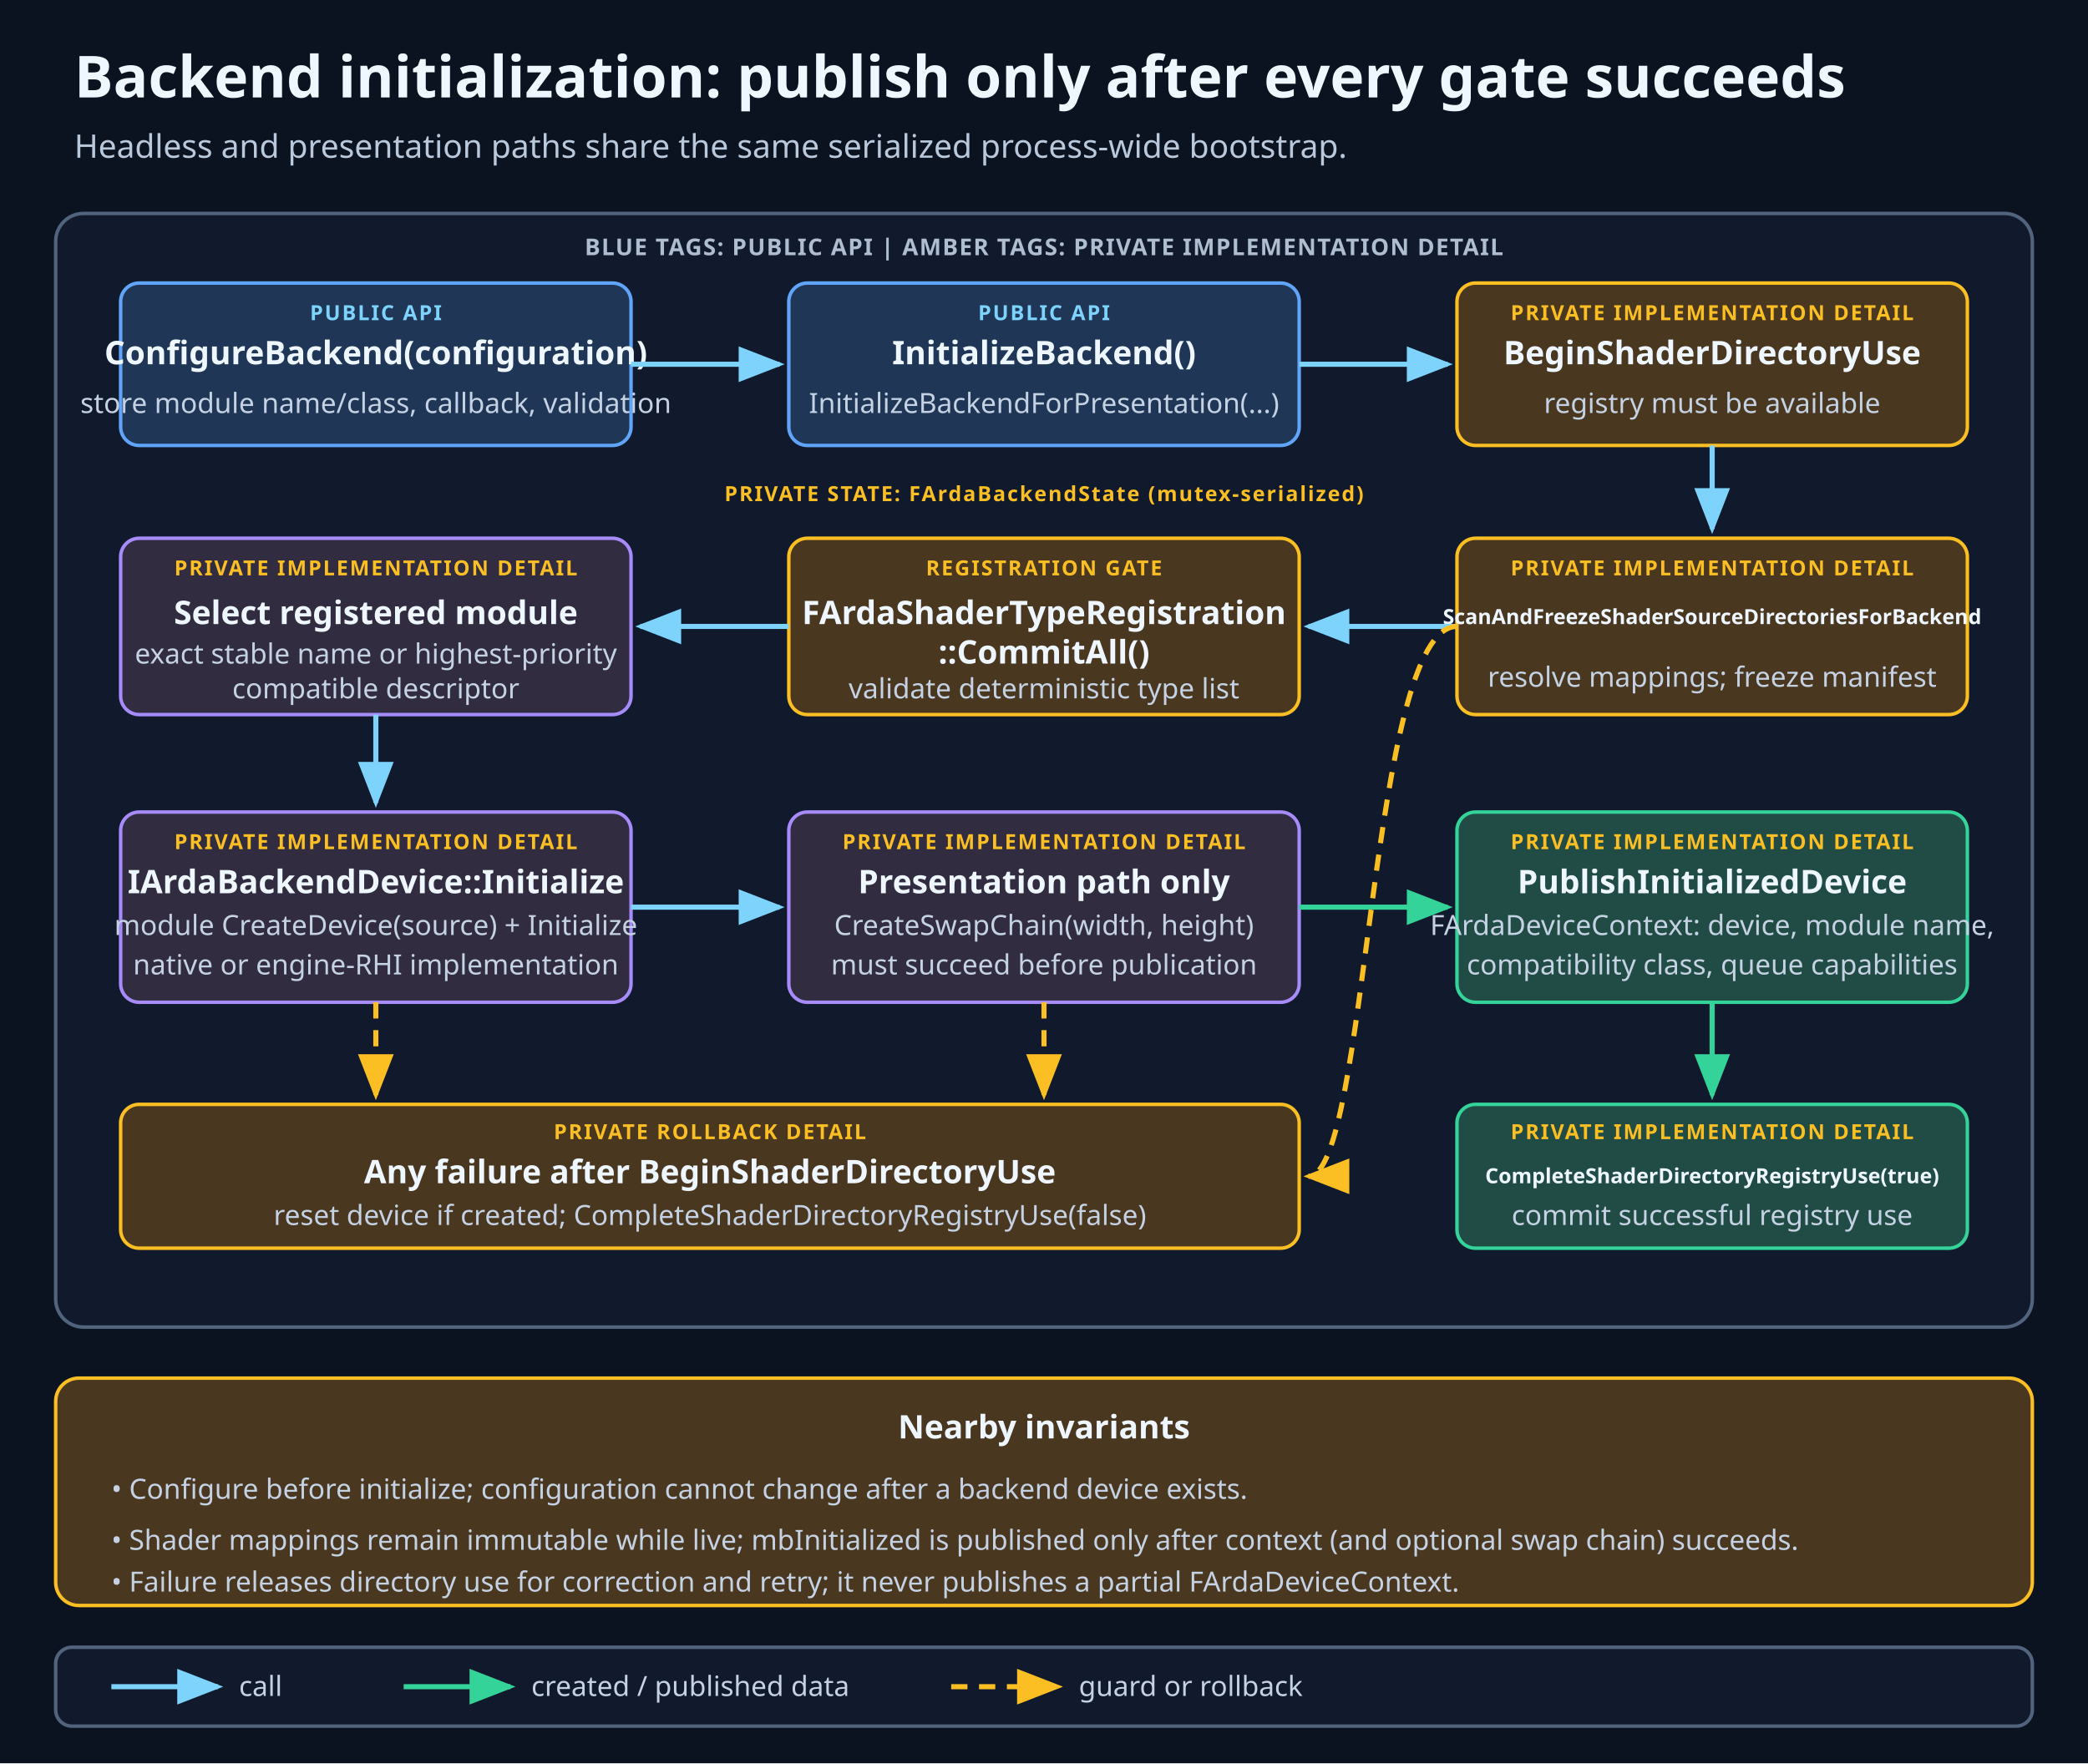
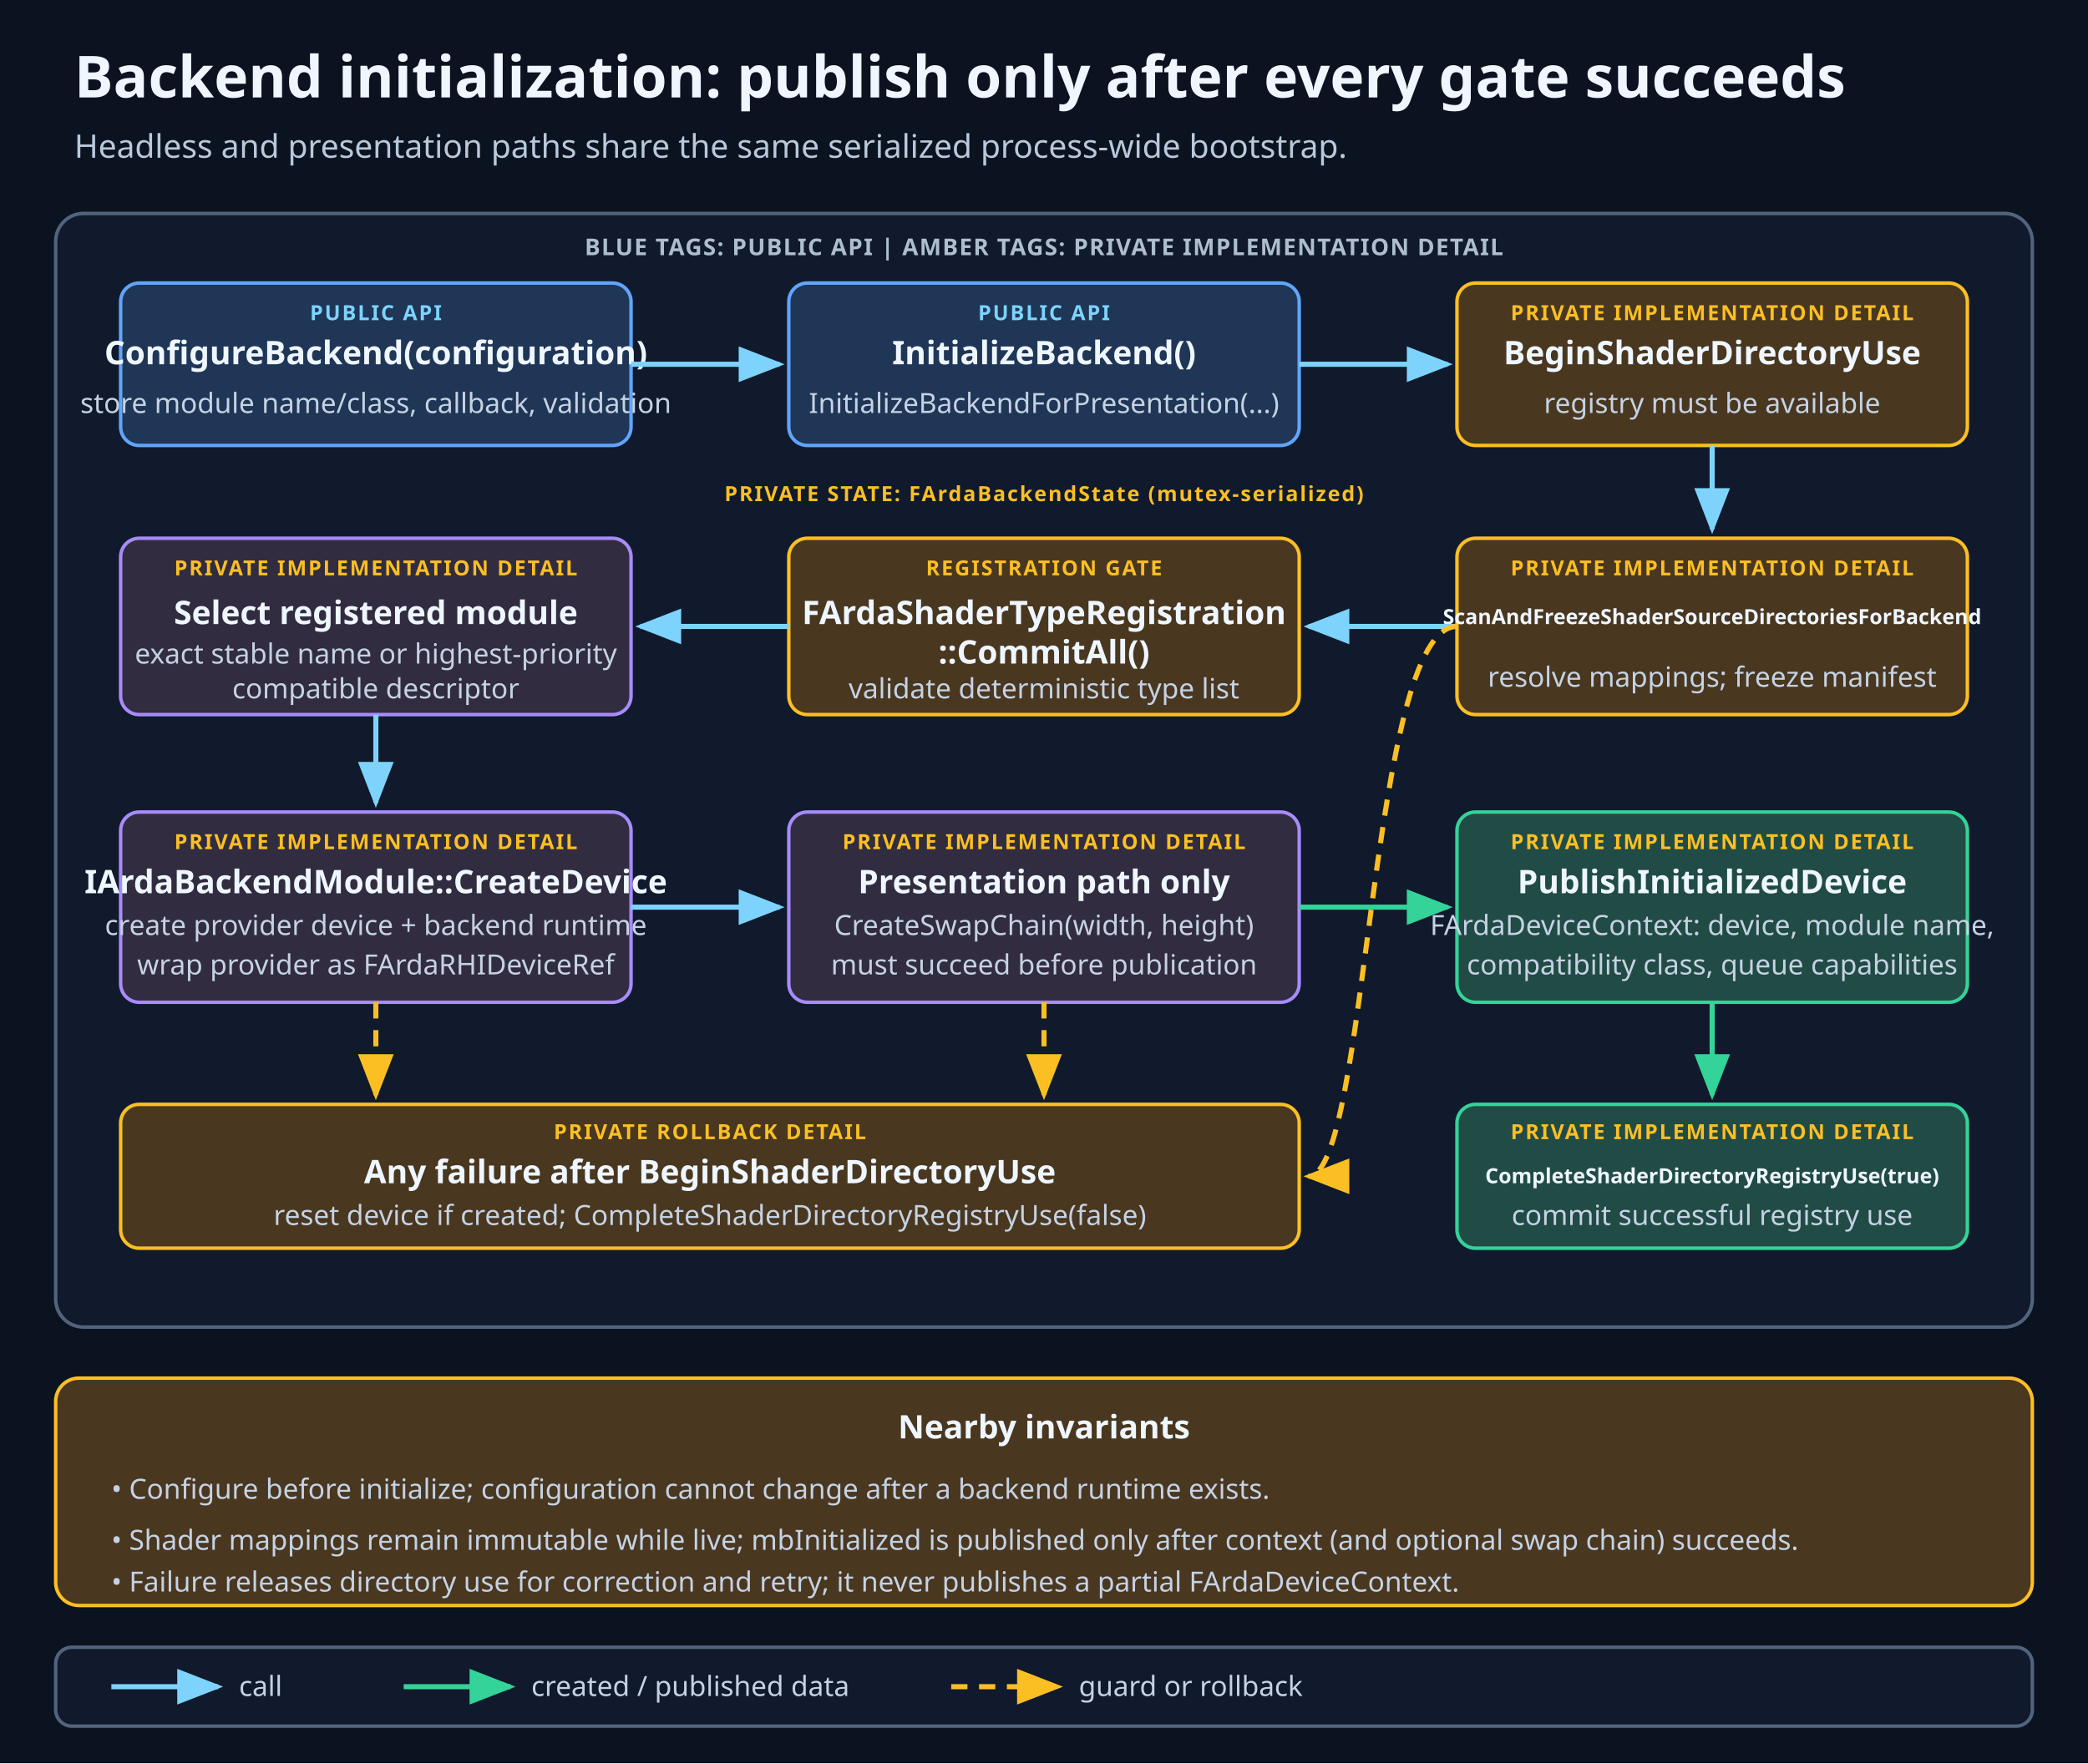
<svg xmlns="http://www.w3.org/2000/svg" width="900" height="760" viewBox="0 0 900 760" role="img" aria-labelledby="backend-init-title backend-init-desc">
  <defs>
    <marker id="call-arrow" markerWidth="9" markerHeight="7" refX="8" refY="3.5" orient="auto">
      <path d="M0 0 L9 3.5 L0 7 Z" fill="#7dd3fc" />
    </marker>
    <marker id="data-arrow" markerWidth="9" markerHeight="7" refX="8" refY="3.5" orient="auto">
      <path d="M0 0 L9 3.5 L0 7 Z" fill="#34d399" />
    </marker>
    <marker id="guard-arrow" markerWidth="9" markerHeight="7" refX="8" refY="3.5" orient="auto">
      <path d="M0 0 L9 3.5 L0 7 Z" fill="#fbbf24" />
    </marker>
    <style>
      .bg{fill:#0b1220}.panel{fill:#101a2c;stroke:#52647d;stroke-width:1.5}.api{fill:#1f3656;stroke:#60a5fa;stroke-width:1.5}.data{fill:#214b45;stroke:#34d399;stroke-width:1.5}.guard{fill:#493720;stroke:#fbbf24;stroke-width:1.5}.native{fill:#312c3f;stroke:#a78bfa;stroke-width:1.5}
      .title{font:700 25px system-ui,sans-serif;fill:#eef6ff}.sub{font:14px system-ui,sans-serif;fill:#b9c8db}.label{font:600 14px system-ui,sans-serif;fill:#eef6ff;text-anchor:middle}.method{font:600 9px system-ui,sans-serif;fill:#eef6ff;text-anchor:middle}.small{font:12px system-ui,sans-serif;fill:#c5d2e3;text-anchor:middle}.note{font:12px system-ui,sans-serif;fill:#c5d2e3}.tag{font:700 9px system-ui,sans-serif;fill:#fbbf24;text-anchor:middle;letter-spacing:.7px}.publicTag{font:700 9px system-ui,sans-serif;fill:#7dd3fc;text-anchor:middle;letter-spacing:.7px}.lane{font:700 10px system-ui,sans-serif;fill:#aebdd0;text-anchor:middle;letter-spacing:.5px}.call{fill:none;stroke:#7dd3fc;stroke-width:2.2;marker-end:url(#call-arrow)}.output{fill:none;stroke:#34d399;stroke-width:2.2;marker-end:url(#data-arrow)}.rollback{fill:none;stroke:#fbbf24;stroke-width:2.2;stroke-dasharray:7 5;marker-end:url(#guard-arrow)}
    </style>
  </defs>
  <rect class="bg" width="900" height="760" />
  <text class="title" x="32" y="42">Backend initialization: publish only after every gate succeeds</text>
  <text class="sub" x="32" y="68">Headless and presentation paths share the same serialized process-wide bootstrap.</text>
  <rect class="panel" x="24" y="92" width="852" height="480" rx="12" />
  <text class="lane" x="450" y="110">BLUE TAGS: PUBLIC API | AMBER TAGS: PRIVATE IMPLEMENTATION DETAIL</text>
  <rect class="api" x="52" y="122" width="220" height="70" rx="8" />
  <text class="publicTag" x="162" y="138">PUBLIC API</text>
  <text class="label" x="162" y="157">ConfigureBackend(configuration)</text>
  <text class="small" x="162" y="178">store module name/class, callback, validation</text>
  <rect class="api" x="340" y="122" width="220" height="70" rx="8" />
  <text class="publicTag" x="450" y="138">PUBLIC API</text>
  <text class="label" x="450" y="157">InitializeBackend()</text>
  <text class="small" x="450" y="178">InitializeBackendForPresentation(...)</text>
  <path class="call" d="M272 157 H336" />
  <rect class="guard" x="628" y="122" width="220" height="70" rx="8" />
  <text class="tag" x="738" y="138">PRIVATE IMPLEMENTATION DETAIL</text>
  <text class="label" x="738" y="157">BeginShaderDirectoryUse</text>
  <text class="small" x="738" y="178">registry must be available</text>
  <path class="call" d="M560 157 H624" />
  <text class="tag" x="450" y="216">PRIVATE STATE: FArdaBackendState (mutex-serialized)</text>
  <rect class="guard" x="628" y="232" width="220" height="76" rx="8" />
  <text class="tag" x="738" y="248">PRIVATE IMPLEMENTATION DETAIL</text>
  <text class="method" x="738" y="269">ScanAndFreezeShaderSourceDirectoriesForBackend</text>
  <text class="small" x="738" y="296">resolve mappings; freeze manifest</text>
  <path class="call" d="M738 192 V228" />
  <rect class="guard" x="340" y="232" width="220" height="76" rx="8" />
  <text class="tag" x="450" y="248">REGISTRATION GATE</text>
  <text class="label" x="450" y="269">FArdaShaderTypeRegistration</text>
  <text class="label" x="450" y="286">::CommitAll()</text>
  <text class="small" x="450" y="301">validate deterministic type list</text>
  <path class="call" d="M628 270 H564" />
  <rect class="native" x="52" y="232" width="220" height="76" rx="8" />
  <text class="tag" x="162" y="248">PRIVATE IMPLEMENTATION DETAIL</text>
  <text class="label" x="162" y="269">Select registered module</text>
  <text class="small" x="162" y="286">exact stable name or highest-priority</text>
  <text class="small" x="162" y="301">compatible descriptor</text>
  <path class="call" d="M340 270 H276" />
  <rect class="native" x="52" y="350" width="220" height="82" rx="8" />
  <text class="tag" x="162" y="366">PRIVATE IMPLEMENTATION DETAIL</text>
-   <text class="label" x="162" y="385">IArdaBackendDevice::Initialize</text>
-   <text class="small" x="162" y="403">module CreateDevice(source) + Initialize</text>
-   <text class="small" x="162" y="420">native or engine-RHI implementation</text>
+   <text class="label" x="162" y="385">IArdaBackendModule::CreateDevice</text>
+   <text class="small" x="162" y="403">create provider device + backend runtime</text>
+   <text class="small" x="162" y="420">wrap provider as FArdaRHIDeviceRef</text>
  <path class="call" d="M162 308 V346" />
  <rect class="native" x="340" y="350" width="220" height="82" rx="8" />
  <text class="tag" x="450" y="366">PRIVATE IMPLEMENTATION DETAIL</text>
  <text class="label" x="450" y="385">Presentation path only</text>
  <text class="small" x="450" y="403">CreateSwapChain(width, height)</text>
  <text class="small" x="450" y="420">must succeed before publication</text>
  <path class="call" d="M272 391 H336" />
  <rect class="data" x="628" y="350" width="220" height="82" rx="8" />
  <text class="tag" x="738" y="366">PRIVATE IMPLEMENTATION DETAIL</text>
  <text class="label" x="738" y="385">PublishInitializedDevice</text>
  <text class="small" x="738" y="403">FArdaDeviceContext: device, module name,</text>
  <text class="small" x="738" y="420">compatibility class, queue capabilities</text>
  <path class="output" d="M560 391 H624" />
  <rect class="data" x="628" y="476" width="220" height="62" rx="8" />
  <text class="tag" x="738" y="491">PRIVATE IMPLEMENTATION DETAIL</text>
  <text class="method" x="738" y="510">CompleteShaderDirectoryRegistryUse(true)</text>
  <text class="small" x="738" y="528">commit successful registry use</text>
  <path class="output" d="M738 432 V472" />
  <rect class="guard" x="52" y="476" width="508" height="62" rx="8" />
  <text class="tag" x="306" y="491">PRIVATE ROLLBACK DETAIL</text>
  <text class="label" x="306" y="510">Any failure after BeginShaderDirectoryUse</text>
  <text class="small" x="306" y="528">reset device if created; CompleteShaderDirectoryRegistryUse(false)</text>
  <path class="rollback" d="M628 270 C590 270 590 507 564 507" />
  <path class="rollback" d="M162 432 V472" />
  <path class="rollback" d="M450 432 V472" />
  <rect class="guard" x="24" y="594" width="852" height="98" rx="10" />
  <text class="label" x="450" y="620">Nearby invariants</text>
-   <text class="note" x="48" y="646">• Configure before initialize; configuration cannot change after a backend device exists.</text>
+   <text class="note" x="48" y="646">• Configure before initialize; configuration cannot change after a backend runtime exists.</text>
  <text class="note" x="48" y="668">• Shader mappings remain immutable while live; mbInitialized is published only after context (and optional swap chain) succeeds.</text>
  <text class="note" x="48" y="686">• Failure releases directory use for correction and retry; it never publishes a partial FArdaDeviceContext.</text>
  <rect class="panel" x="24" y="710" width="852" height="34" rx="7" />
  <path class="call" d="M48 727 H94" />
  <text class="note" x="103" y="731">call</text>
  <path class="output" d="M174 727 H220" />
  <text class="note" x="229" y="731">created / published data</text>
  <path class="rollback" d="M410 727 H456" />
  <text class="note" x="465" y="731">guard or rollback</text>
</svg>
